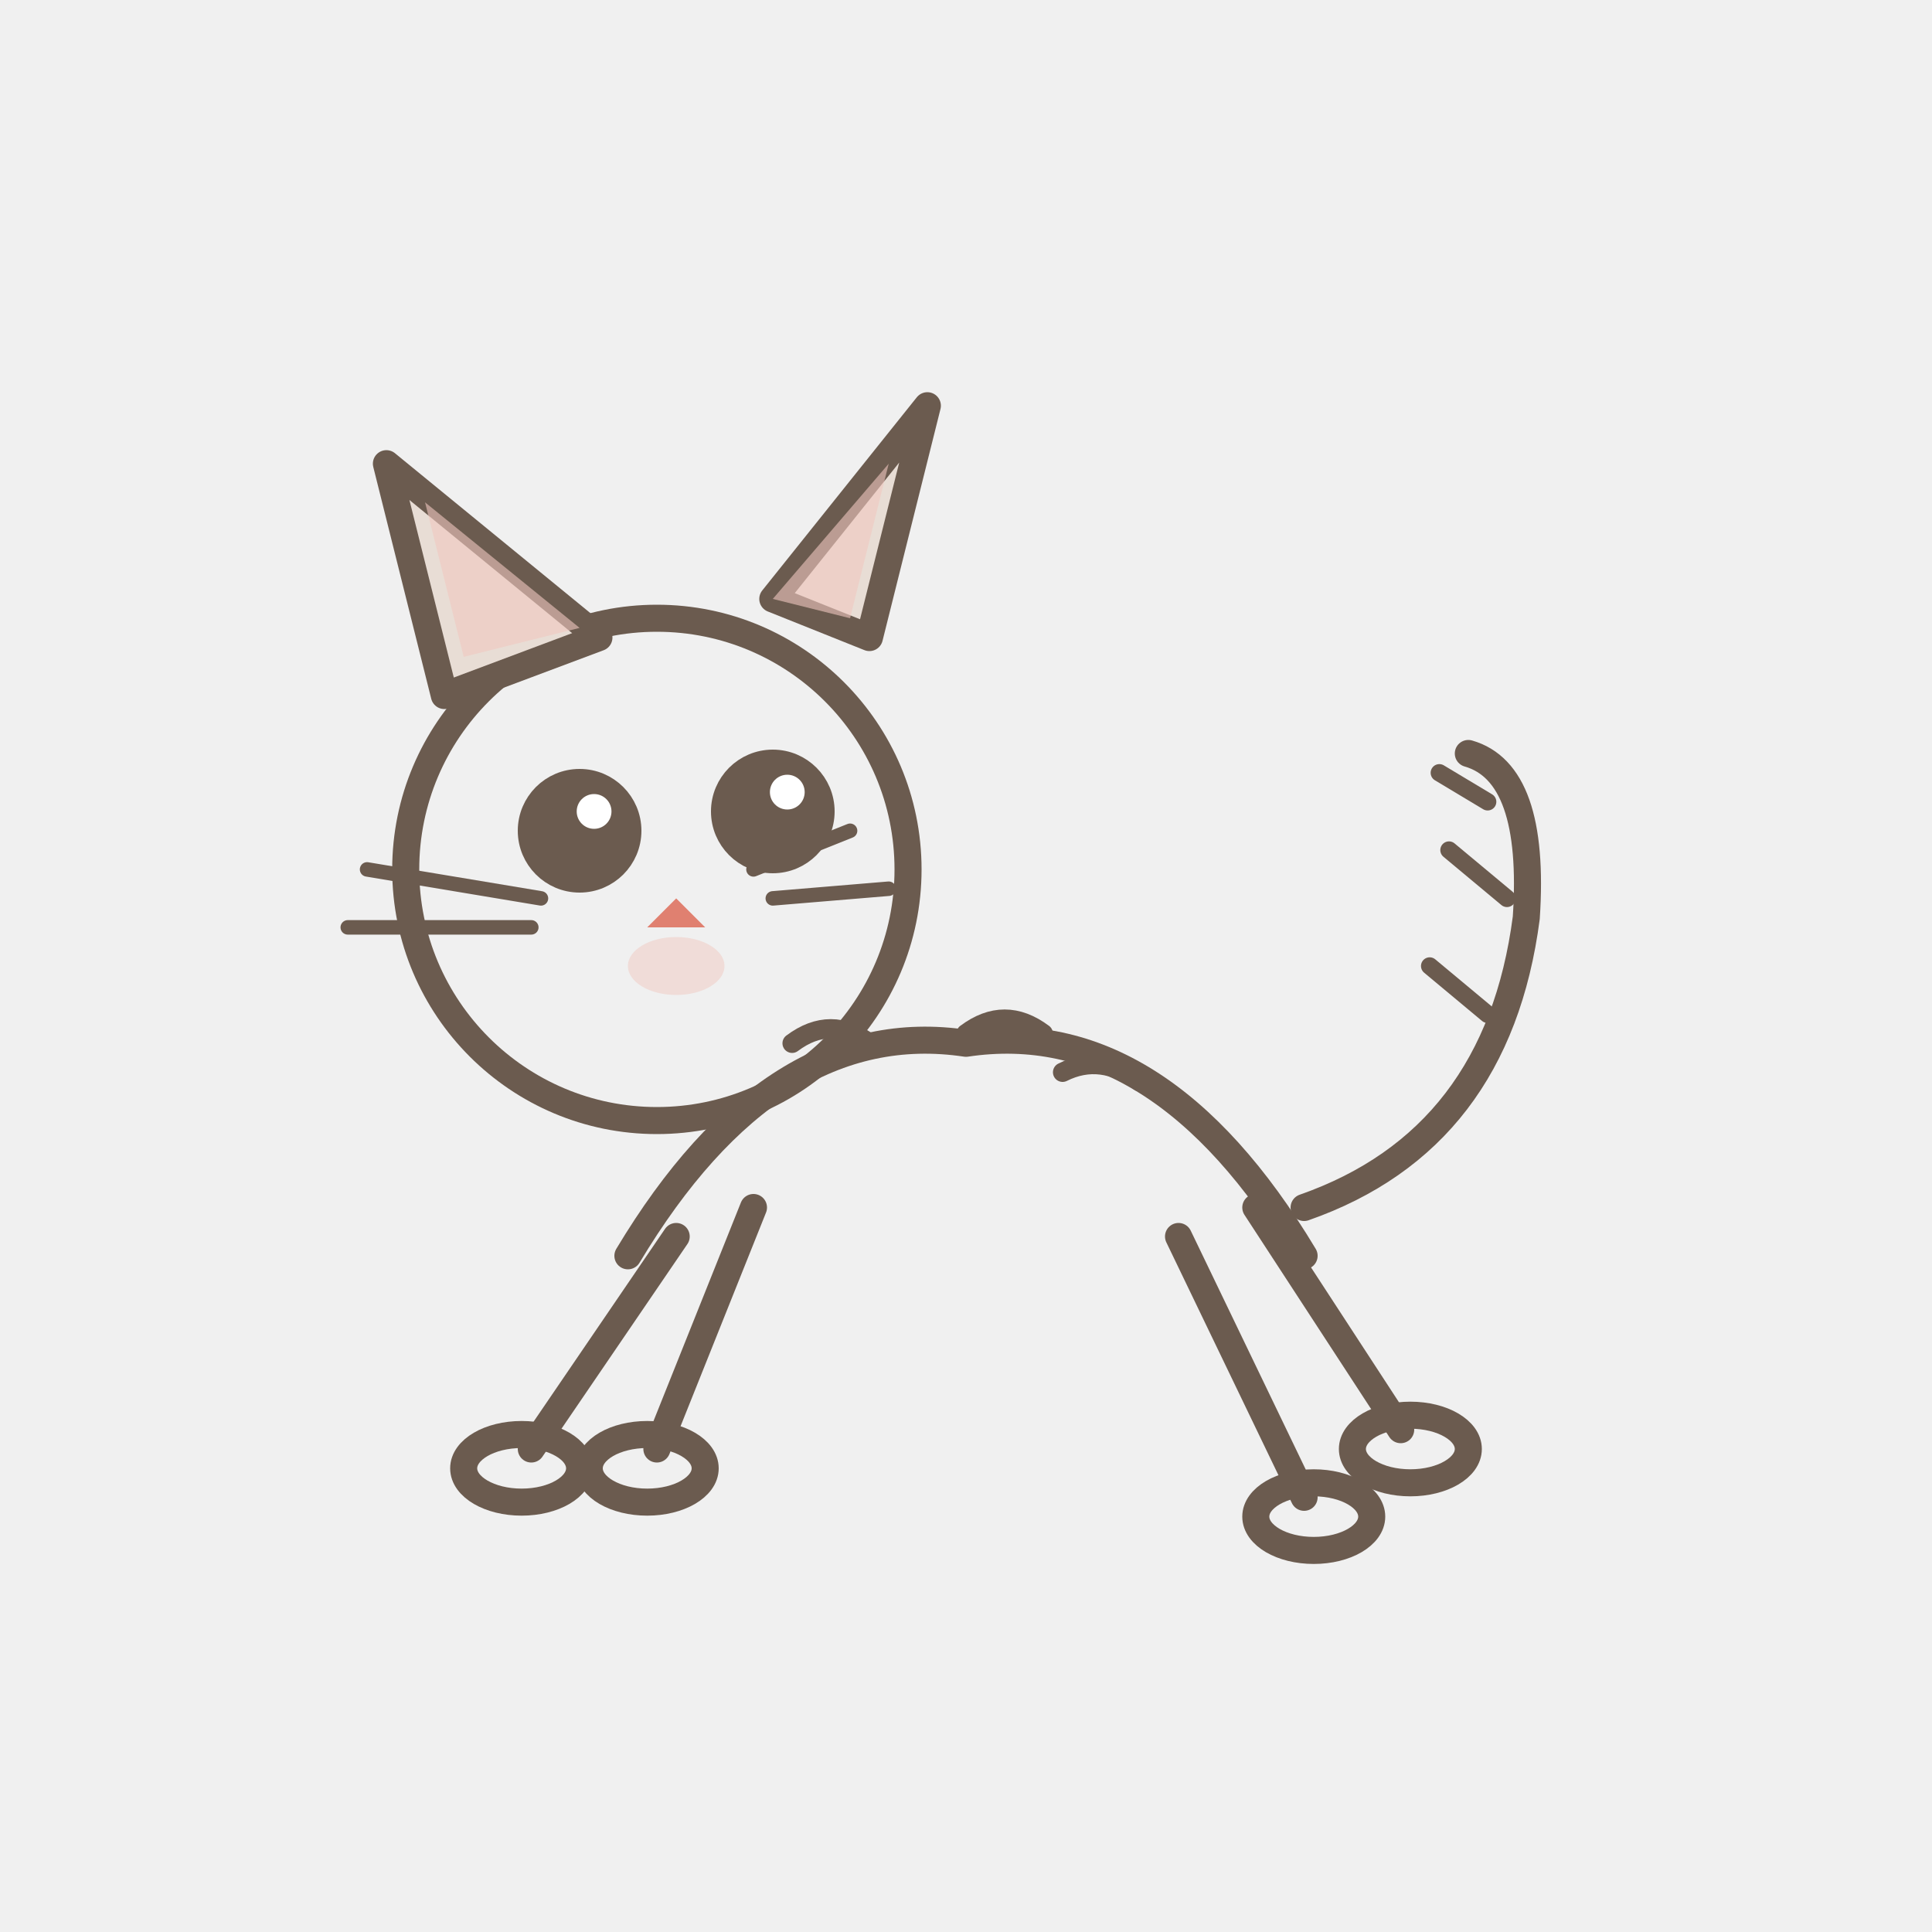
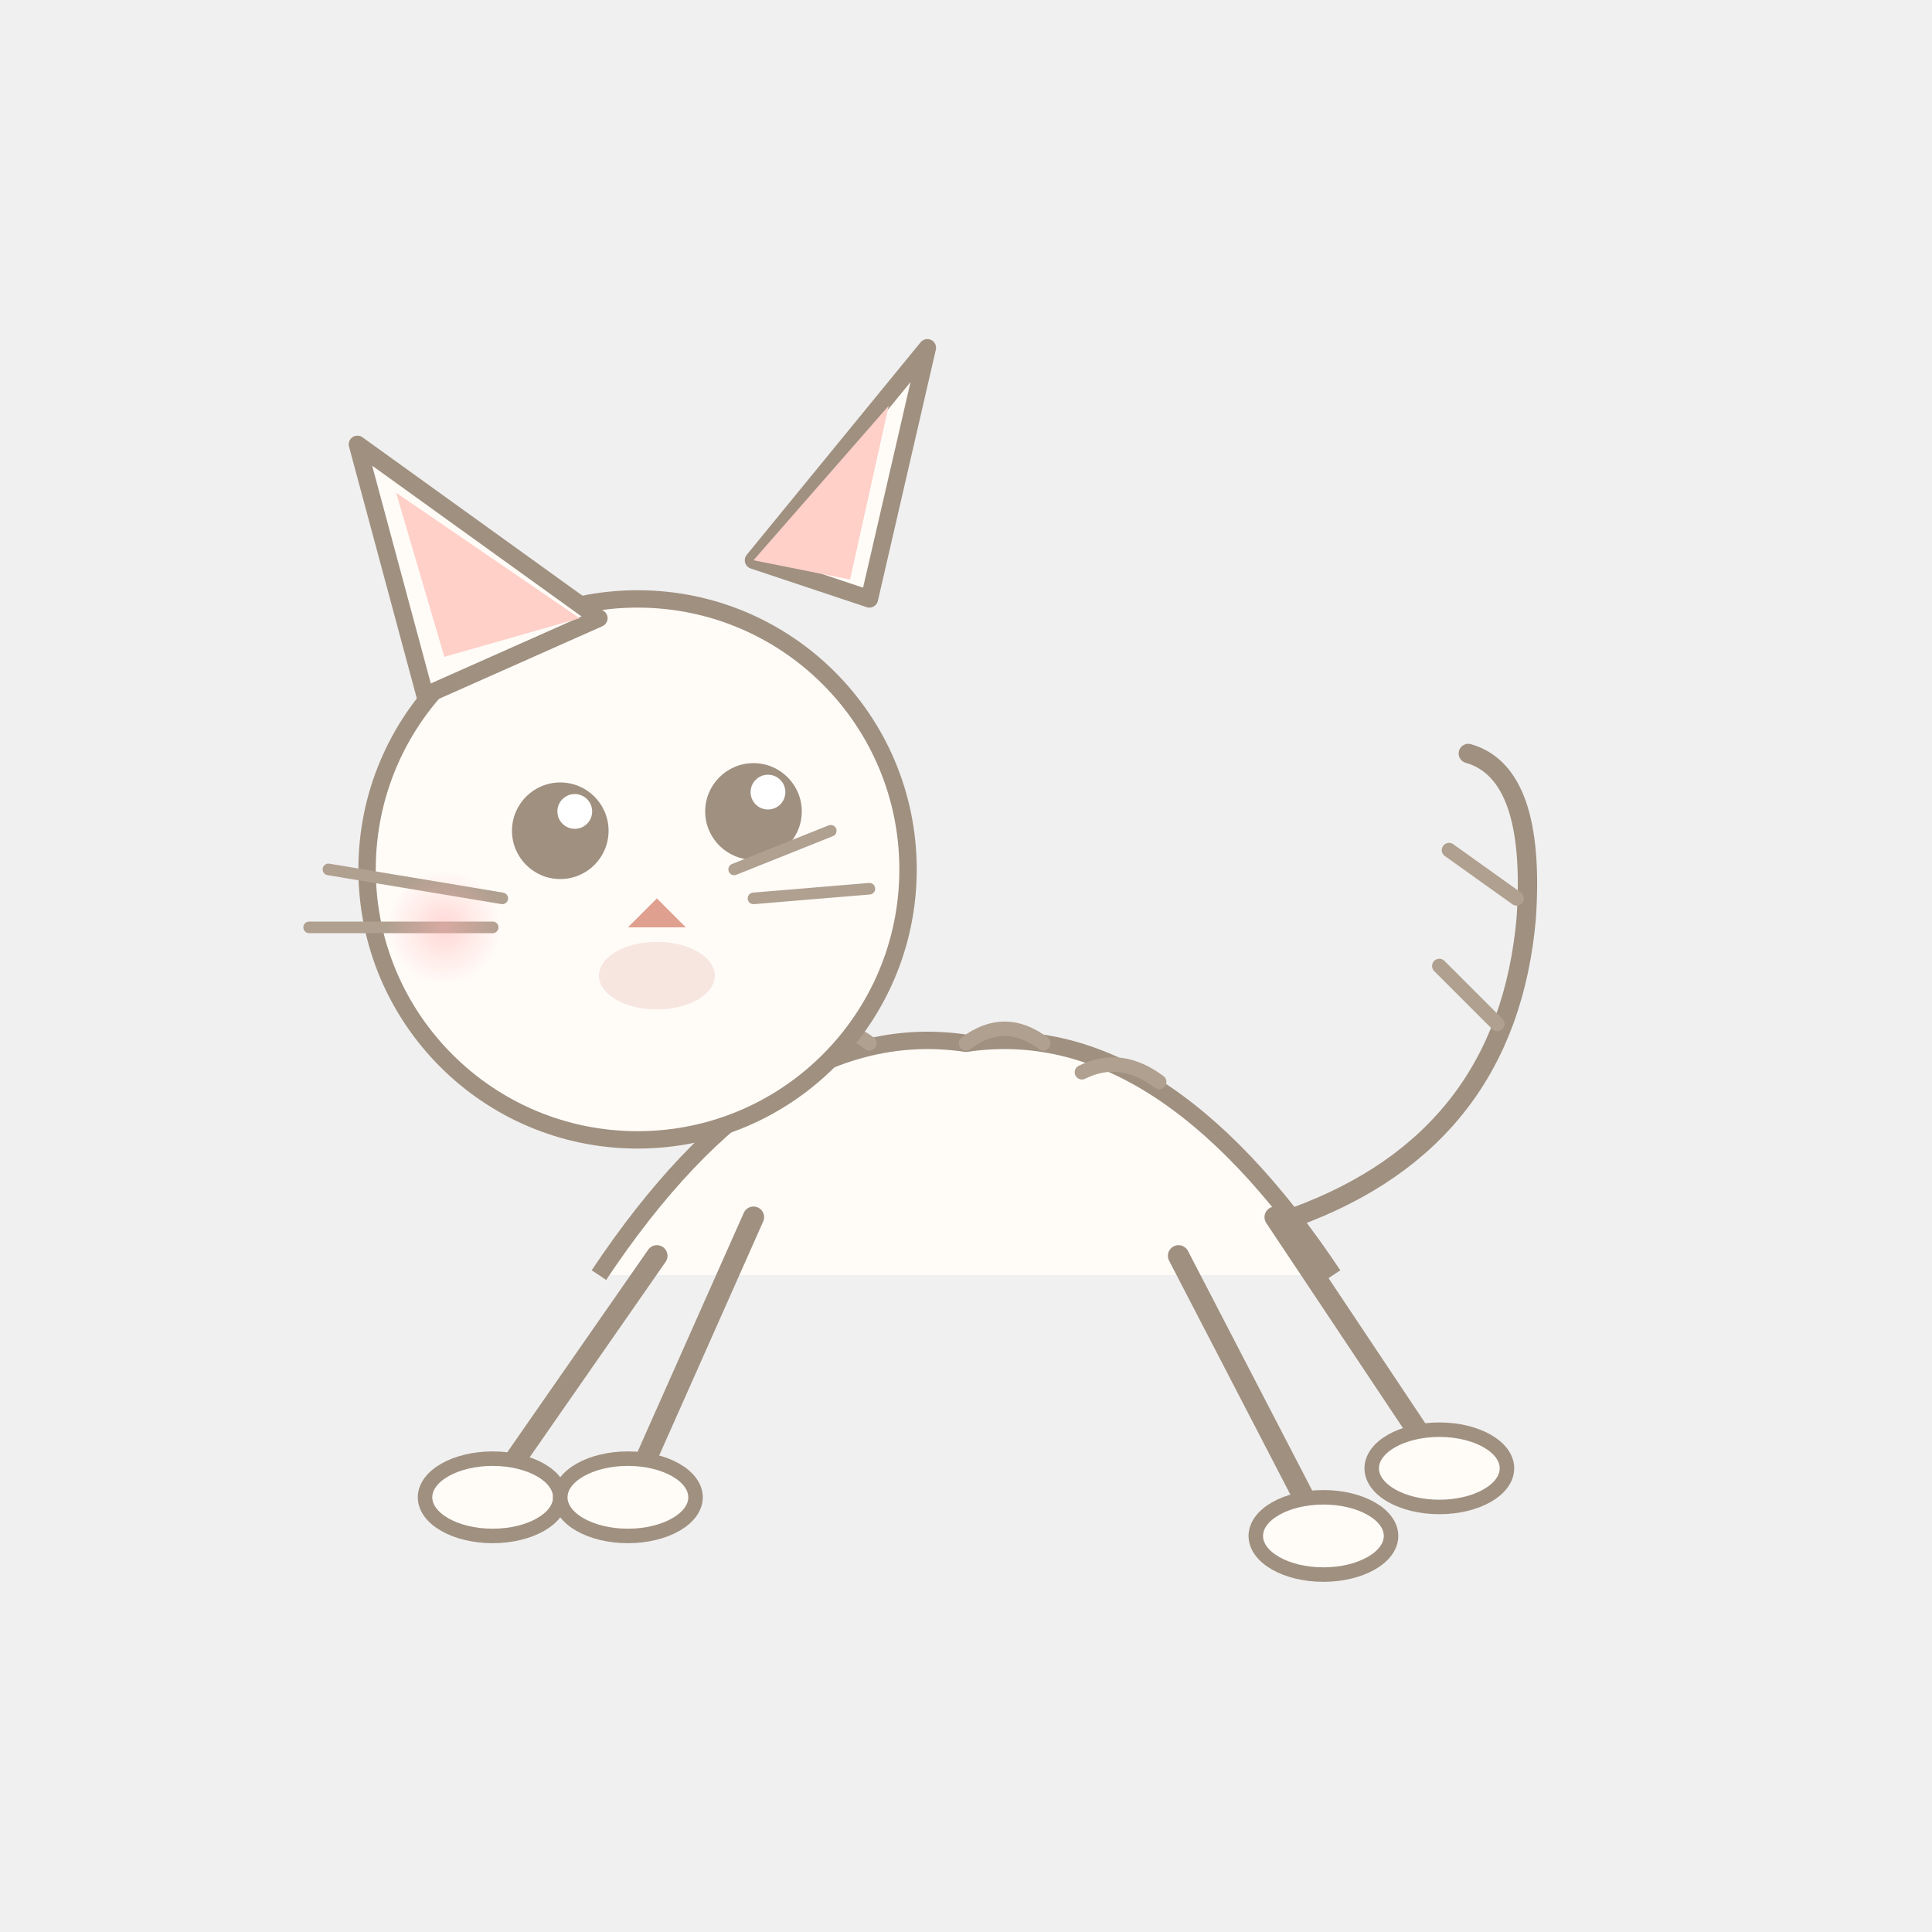
<svg xmlns="http://www.w3.org/2000/svg" viewBox="0 0 200 200">
-   <g fill="none" stroke="#6B5B4F" stroke-width="2.8" stroke-linecap="round" stroke-linejoin="round">
-     <path d="M65 130 Q80 105 100 108 Q120 105 135 130" />
-     <path d="M82 108 Q86 105 90 108" stroke-width="2" />
-     <path d="M100 107 Q104 104 108 107" stroke-width="2" />
-     <path d="M110 111 Q114 109 118 112" stroke-width="2" />
-     <line x1="70" y1="128" x2="55" y2="150" />
-     <line x1="78" y1="125" x2="68" y2="150" />
-     <line x1="122" y1="128" x2="135" y2="155" />
-     <line x1="130" y1="125" x2="145" y2="148" />
-     <ellipse cx="54" cy="152" rx="6" ry="3.5" />
-     <ellipse cx="67" cy="152" rx="6" ry="3.5" />
-     <ellipse cx="136" cy="157" rx="6" ry="3.5" />
-     <ellipse cx="146" cy="150" rx="6" ry="3.5" />
-     <path d="M135 125 Q155 118 158 95 Q159 80 152 78" />
-     <line x1="154" y1="105" x2="148" y2="100" stroke-width="1.8" />
-     <line x1="156" y1="93" x2="150" y2="88" stroke-width="1.8" />
-     <line x1="154" y1="83" x2="149" y2="80" stroke-width="1.8" />
-     <circle cx="68" cy="90" r="26" />
-     <polygon points="46,72 40,48 62,66" fill="#E8DDD5" />
-     <polygon points="90,66 96,42 80,62" fill="#E8DDD5" />
-     <polygon points="48,68 44,52 60,65" fill="#F0C8C0" stroke="none" opacity="0.6" />
-     <polygon points="88,64 92,48 80,62" fill="#F0C8C0" stroke="none" opacity="0.6" />
-     <circle cx="60" cy="86" r="5" fill="#6B5B4F" />
-     <circle cx="80" cy="84" r="5" fill="#6B5B4F" />
-     <circle cx="61.5" cy="84" r="1.8" fill="white" stroke="none" />
-     <circle cx="81.5" cy="82" r="1.8" fill="white" stroke="none" />
-     <polygon points="67,96 70,93 73,96" fill="#E08070" stroke="none" />
-     <ellipse cx="70" cy="100" rx="5" ry="3" fill="#F0C8C0" stroke="none" opacity="0.5" />
-     <line x1="38" y1="90" x2="56" y2="93" stroke-width="1.5" />
-     <line x1="36" y1="96" x2="55" y2="96" stroke-width="1.5" />
-     <line x1="88" y1="86" x2="78" y2="90" stroke-width="1.5" />
-     <line x1="92" y1="92" x2="80" y2="93" stroke-width="1.5" />
+   <defs>
+     <radialGradient id="cb3" cx="50%" cy="50%" r="50%">
+       <stop offset="0%" stop-color="#FFB3B3" stop-opacity="0.5" />
+       <stop offset="100%" stop-color="#FFB3B3" stop-opacity="0" />
+     </radialGradient>
+   </defs>
+   <path d="M62 132 Q80 105 100 108 Q120 105 138 132" fill="#FFFCF8" stroke="#A09080" stroke-width="1.8" stroke-linejoin="round" />
+   <path d="M82 108 Q86 105 90 108" fill="none" stroke="#B0A090" stroke-width="1.5" stroke-linecap="round" />
+   <path d="M100 108 Q104 105 108 108" fill="none" stroke="#B0A090" stroke-width="1.5" stroke-linecap="round" />
+   <path d="M112 111 Q116 109 120 112" fill="none" stroke="#B0A090" stroke-width="1.5" stroke-linecap="round" />
+   <line x1="68" y1="130" x2="52" y2="153" stroke="#A09080" stroke-width="2.2" stroke-linecap="round" />
+   <line x1="78" y1="126" x2="66" y2="153" stroke="#A09080" stroke-width="2.2" stroke-linecap="round" />
+   <ellipse cx="51" cy="155" rx="7" ry="4" fill="#FFFCF8" stroke="#A09080" stroke-width="1.5" />
+   <ellipse cx="65" cy="155" rx="7" ry="4" fill="#FFFCF8" stroke="#A09080" stroke-width="1.5" />
+   <line x1="122" y1="130" x2="136" y2="157" stroke="#A09080" stroke-width="2.2" stroke-linecap="round" />
+   <line x1="132" y1="126" x2="148" y2="150" stroke="#A09080" stroke-width="2.2" stroke-linecap="round" />
+   <ellipse cx="137" cy="159" rx="7" ry="4" fill="#FFFCF8" stroke="#A09080" stroke-width="1.5" />
+   <ellipse cx="149" cy="152" rx="7" ry="4" fill="#FFFCF8" stroke="#A09080" stroke-width="1.5" />
+   <path d="M134 126 Q156 118 158 95 Q159 80 152 78" fill="none" stroke="#A09080" stroke-width="2" stroke-linecap="round" />
+   <line x1="155" y1="106" x2="149" y2="100" stroke="#B0A090" stroke-width="1.5" stroke-linecap="round" />
+   <line x1="157" y1="93" x2="150" y2="88" stroke="#B0A090" stroke-width="1.5" stroke-linecap="round" />
+   <circle cx="66" cy="90" r="28" fill="#FFFCF8" stroke="#A09080" stroke-width="1.8" />
+   <polygon points="44,72 37,46 62,64" fill="#FFFCF8" stroke="#A09080" stroke-width="1.8" stroke-linejoin="round" />
+   <polygon points="90,62 96,36 78,58" fill="#FFFCF8" stroke="#A09080" stroke-width="1.8" stroke-linejoin="round" />
+   <polygon points="46,68 41,51 60,64" fill="#FFD0C8" stroke="none" />
+   <polygon points="88,60 92,42 78,58" fill="#FFD0C8" stroke="none" />
+   <circle cx="58" cy="86" r="5" fill="#A09080" />
+   <circle cx="78" cy="84" r="5" fill="#A09080" />
+   <circle cx="59.5" cy="84" r="1.8" fill="white" />
+   <circle cx="79.5" cy="82" r="1.8" fill="white" />
+   <polygon points="65,96 68,93 71,96" fill="#E0A090" />
+   <ellipse cx="68" cy="101" rx="6" ry="3.5" fill="#F0D0C8" stroke="none" opacity="0.5" />
+   <g stroke="#B0A090" stroke-width="1.2" stroke-linecap="round">
+     <line x1="34" y1="90" x2="52" y2="93" />
+     <line x1="32" y1="96" x2="51" y2="96" />
+     <line x1="86" y1="86" x2="76" y2="90" />
+     <line x1="90" y1="92" x2="78" y2="93" />
  </g>
+   <circle cx="46" cy="96" r="6" fill="url(#cb3)" />
</svg>
